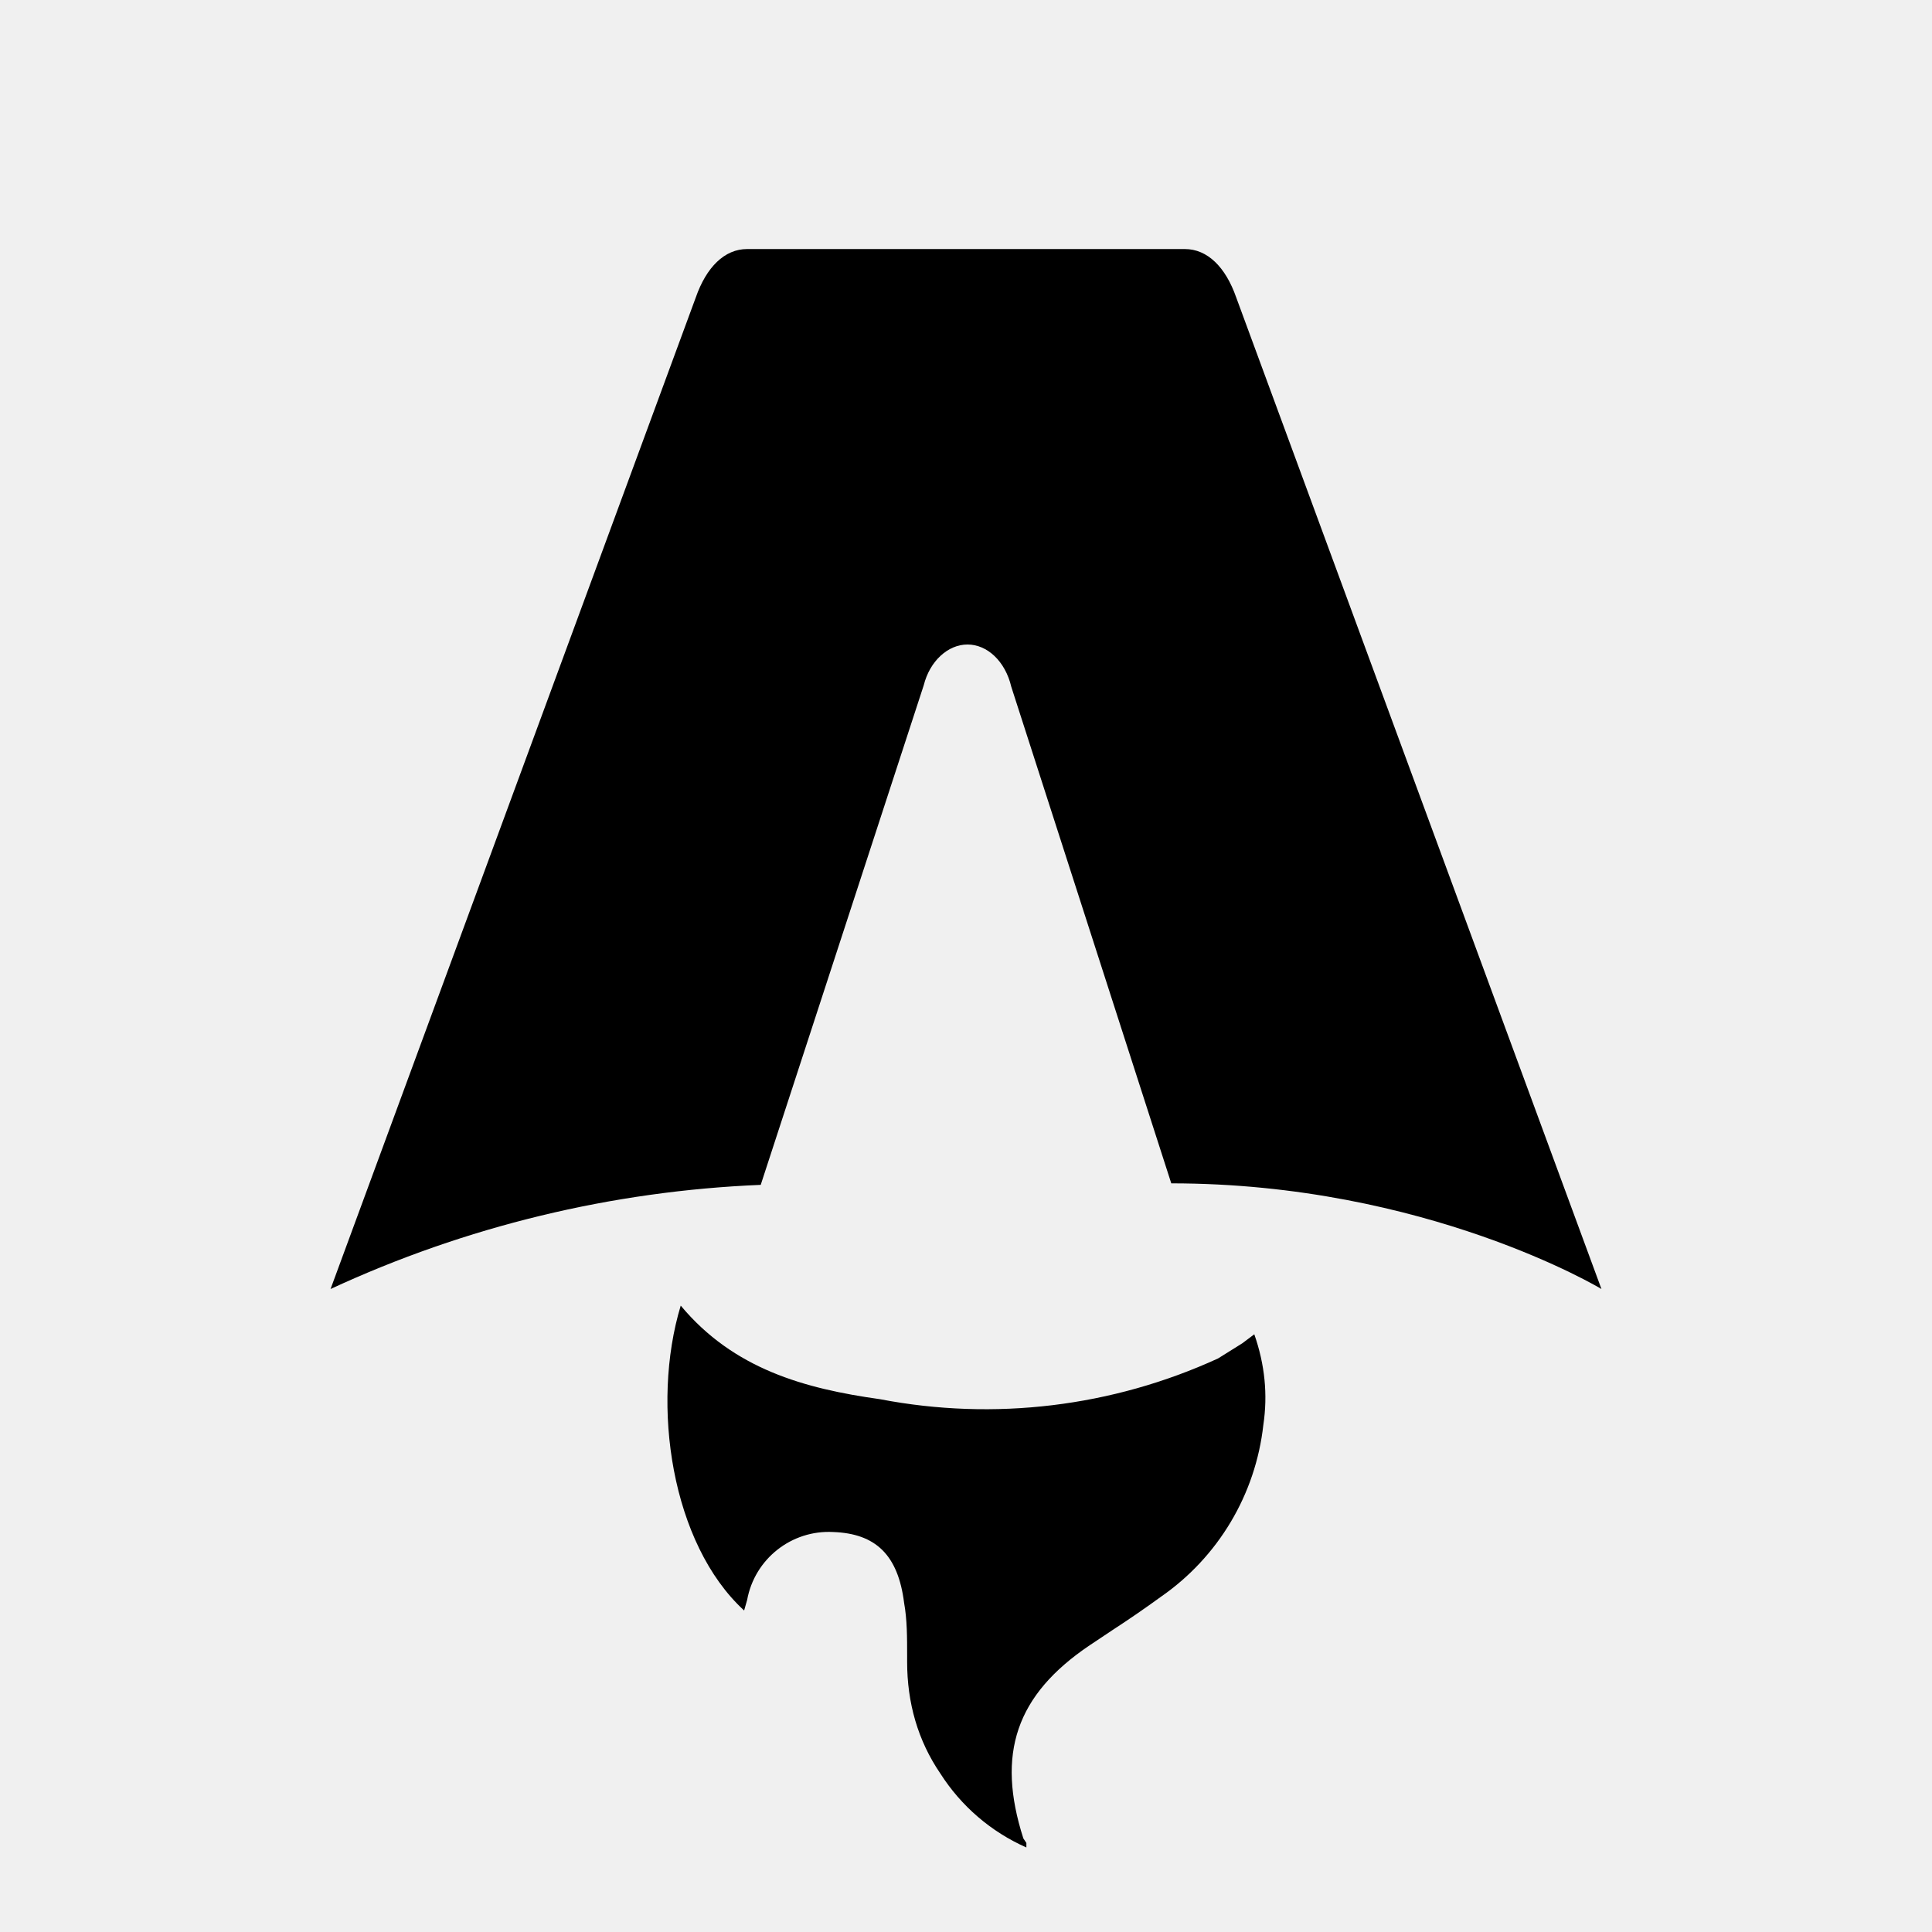
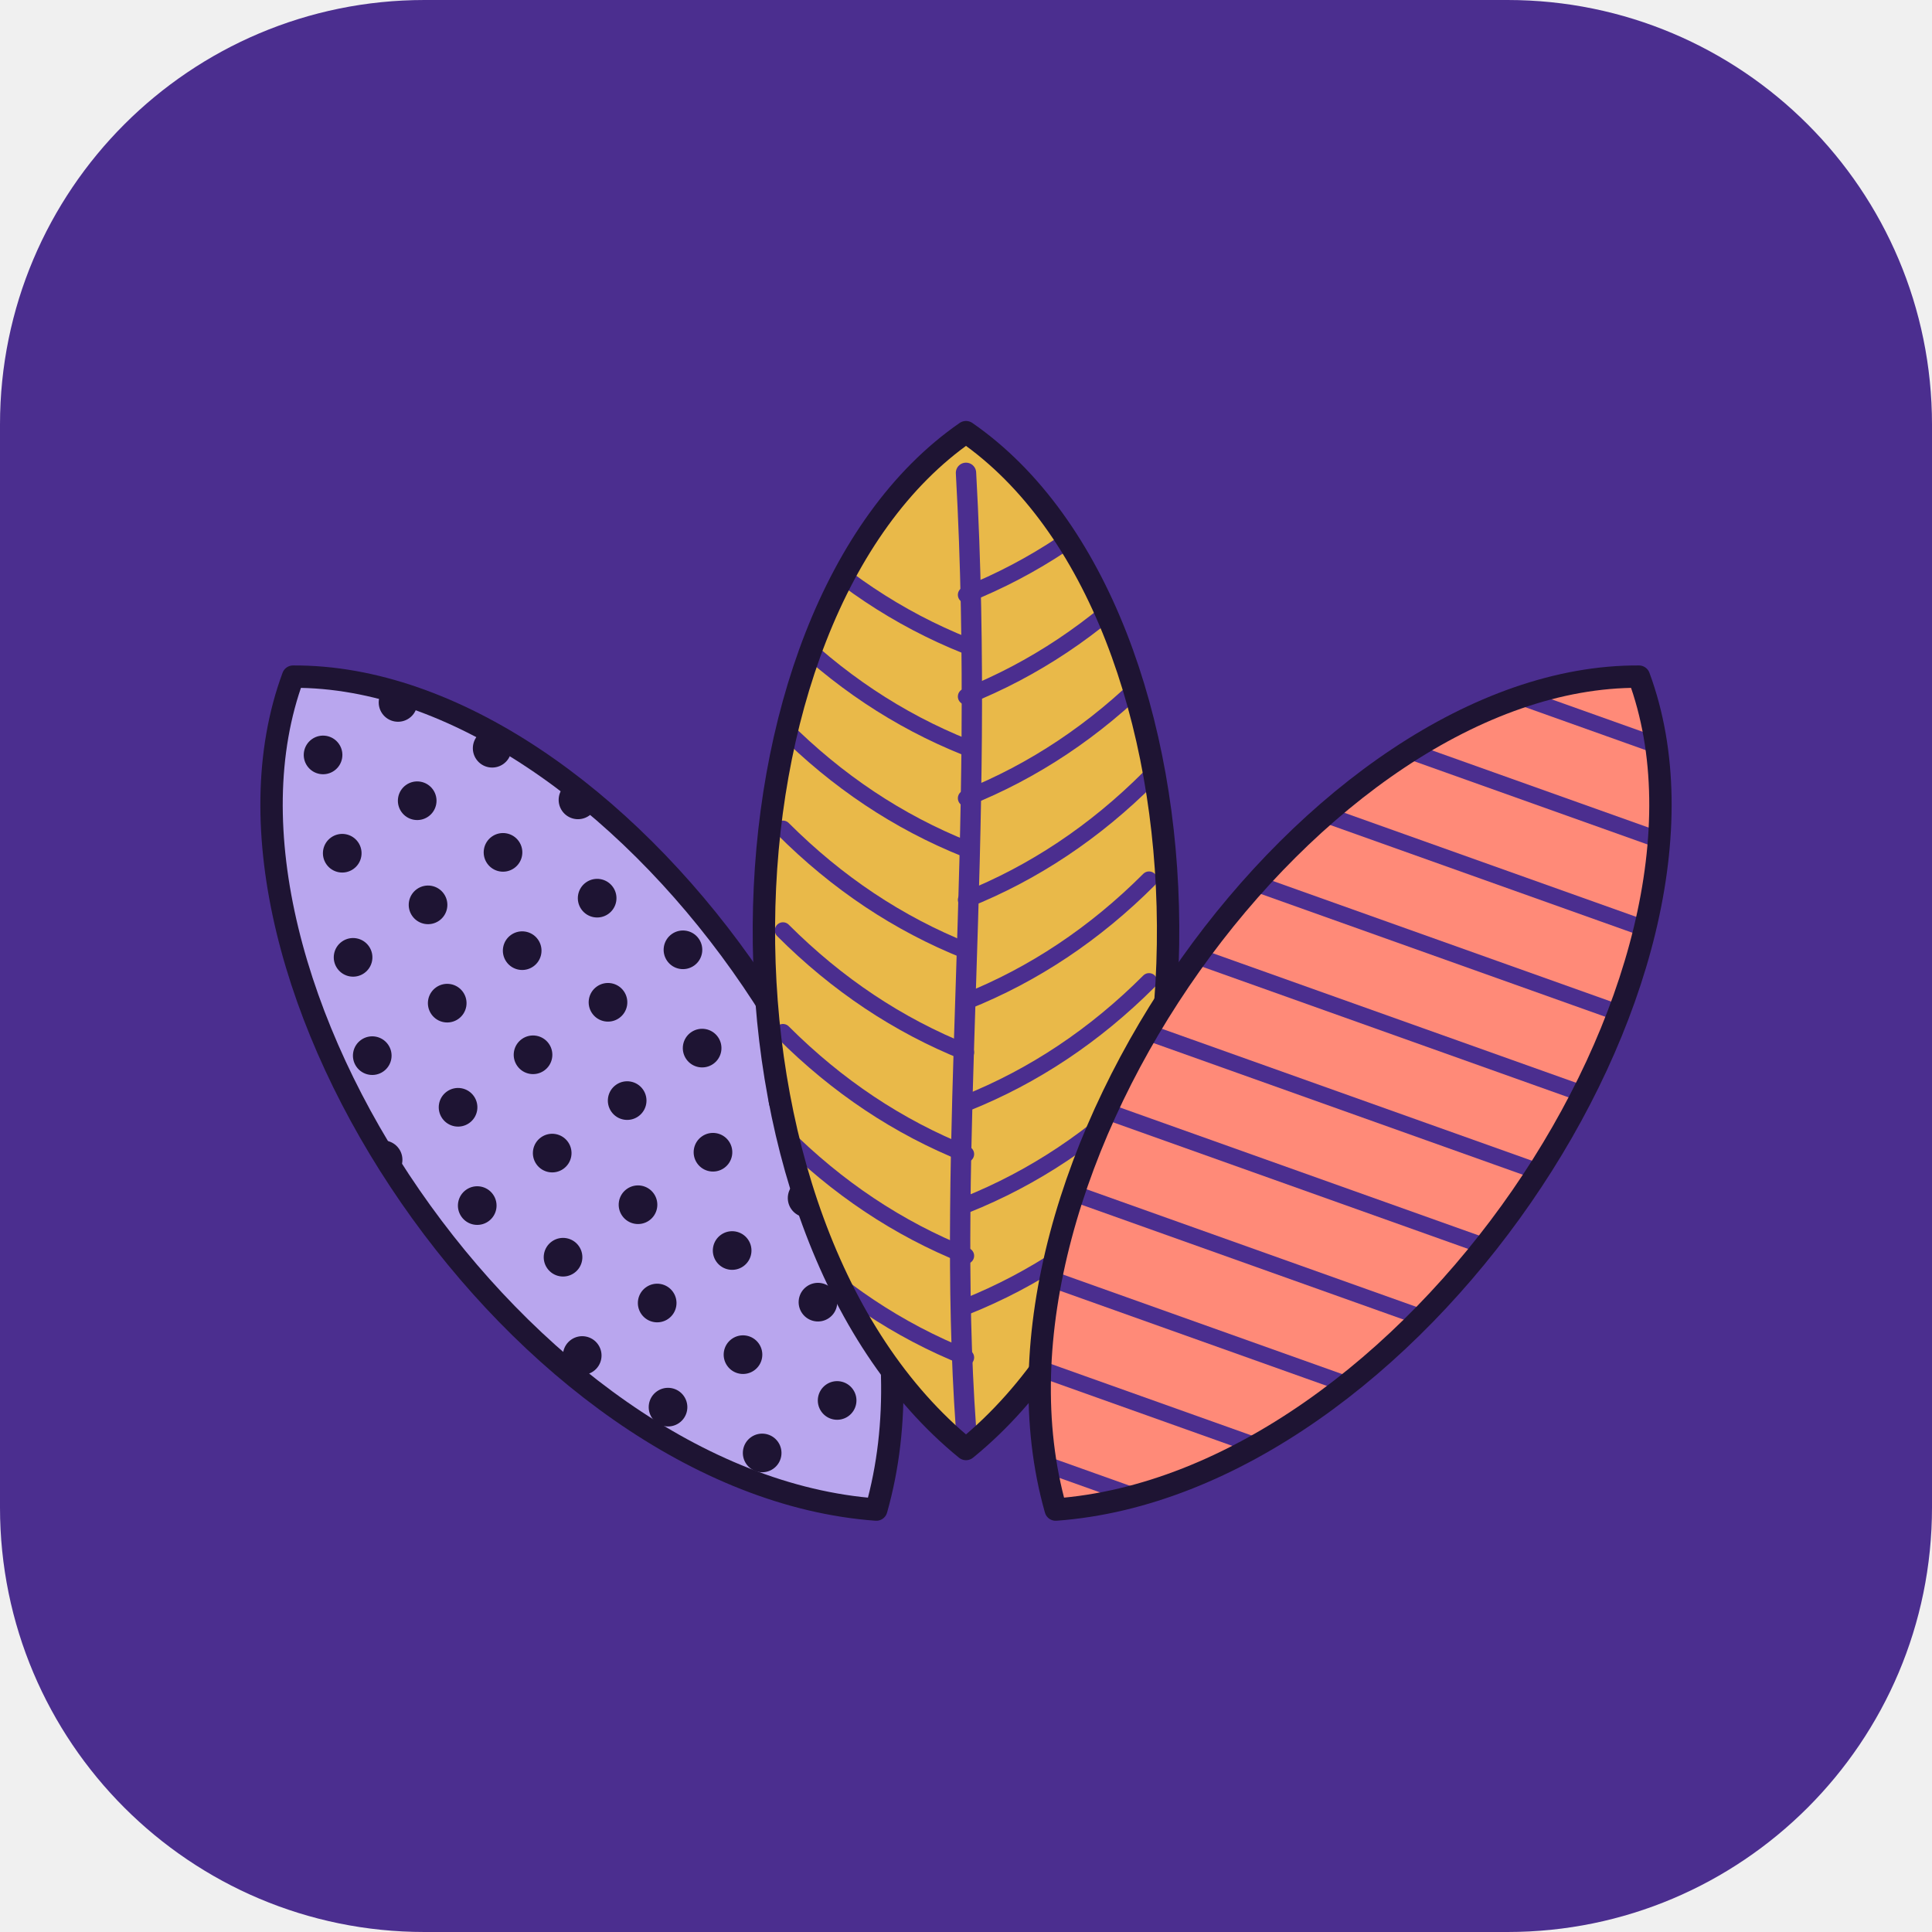
- <svg xmlns="http://www.w3.org/2000/svg" fill="none" viewBox="0 0 128 128">
-   <path d="M50.4 78.5a75.1 75.1 0 0 0-28.5 6.9l24.2-65.7c.7-2 1.9-3.2 3.4-3.2h29c1.5 0 2.7 1.2 3.4 3.2l24.2 65.7s-11.6-7-28.5-7L67 45.5c-.4-1.7-1.6-2.8-2.9-2.8-1.3 0-2.5 1.1-2.9 2.7L50.4 78.5Zm-1.1 28.2Zm-4.2-20.2c-2 6.6-.6 15.8 4.2 20.2a17.5 17.5 0 0 1 .2-.7 5.5 5.5 0 0 1 5.7-4.5c2.8.1 4.3 1.5 4.7 4.7.2 1.1.2 2.3.2 3.5v.4c0 2.7.7 5.2 2.2 7.4a13 13 0 0 0 5.7 4.9v-.3l-.2-.3c-1.8-5.6-.5-9.5 4.4-12.8l1.5-1a73 73 0 0 0 3.2-2.2 16 16 0 0 0 6.8-11.4c.3-2 .1-4-.6-6l-.8.6-1.6 1a37 37 0 0 1-22.4 2.7c-5-.7-9.7-2-13.2-6.2Z" />
-   <style>
-         path { fill: #000; }
-         @media (prefers-color-scheme: dark) {
-             path { fill: #FFF; }
-         }
-     </style>
+ <svg xmlns="http://www.w3.org/2000/svg" viewBox="0 0 152 152">
+   <rect width="152" height="152" rx="33.4" fill="#4b2e8f" />
+   <g transform="translate(6 16)">
+     <g transform="translate(40,70) rotate(-35) scale(0.8)">
+       <g>
+         <clipPath id="cp0">
+           <path d="M0,-50 C 26,-32 27,28 0,50 C -27,28 -26,-32 0,-50 Z" />
+         </clipPath>
+         <path d="M0,-50 C 26,-32 27,28 0,50 C -27,28 -26,-32 0,-50 Z" fill="#B9A6EE" />
+         <g clip-path="url(#cp0)">
+           <circle cx="-20" cy="-42" r="1.9" fill="#1E1433" />
+           <circle cx="-11" cy="-42" r="1.9" fill="#1E1433" />
+           <circle cx="-2" cy="-42" r="1.9" fill="#1E1433" />
+           <circle cx="7" cy="-42" r="1.9" fill="#1E1433" />
+           <circle cx="16" cy="-42" r="1.9" fill="#1E1433" />
+           <circle cx="25" cy="-42" r="1.9" fill="#1E1433" />
+           <circle cx="-24" cy="-33" r="1.9" fill="#1E1433" />
+           <circle cx="-15" cy="-33" r="1.9" fill="#1E1433" />
+           <circle cx="-6" cy="-33" r="1.9" fill="#1E1433" />
+           <circle cx="3" cy="-33" r="1.9" fill="#1E1433" />
+           <circle cx="12" cy="-33" r="1.9" fill="#1E1433" />
+           <circle cx="21" cy="-33" r="1.9" fill="#1E1433" />
+           <circle cx="-20" cy="-24" r="1.9" fill="#1E1433" />
+           <circle cx="-11" cy="-24" r="1.9" fill="#1E1433" />
+           <circle cx="-2" cy="-24" r="1.9" fill="#1E1433" />
+           <circle cx="7" cy="-24" r="1.9" fill="#1E1433" />
+           <circle cx="16" cy="-24" r="1.9" fill="#1E1433" />
+           <circle cx="25" cy="-24" r="1.9" fill="#1E1433" />
+           <circle cx="-24" cy="-15" r="1.9" fill="#1E1433" />
+           <circle cx="-15" cy="-15" r="1.9" fill="#1E1433" />
+           <circle cx="-6" cy="-15" r="1.9" fill="#1E1433" />
+           <circle cx="3" cy="-15" r="1.9" fill="#1E1433" />
+           <circle cx="12" cy="-15" r="1.9" fill="#1E1433" />
+           <circle cx="21" cy="-15" r="1.9" fill="#1E1433" />
+           <circle cx="-20" cy="-6" r="1.9" fill="#1E1433" />
+           <circle cx="-11" cy="-6" r="1.9" fill="#1E1433" />
+           <circle cx="-2" cy="-6" r="1.9" fill="#1E1433" />
+           <circle cx="7" cy="-6" r="1.9" fill="#1E1433" />
+           <circle cx="16" cy="-6" r="1.9" fill="#1E1433" />
+           <circle cx="25" cy="-6" r="1.9" fill="#1E1433" />
+           <circle cx="-24" cy="3" r="1.9" fill="#1E1433" />
+           <circle cx="-15" cy="3" r="1.9" fill="#1E1433" />
+           <circle cx="-6" cy="3" r="1.9" fill="#1E1433" />
+           <circle cx="3" cy="3" r="1.9" fill="#1E1433" />
+           <circle cx="12" cy="3" r="1.9" fill="#1E1433" />
+           <circle cx="21" cy="3" r="1.9" fill="#1E1433" />
+           <circle cx="-20" cy="12" r="1.9" fill="#1E1433" />
+           <circle cx="-11" cy="12" r="1.9" fill="#1E1433" />
+           <circle cx="-2" cy="12" r="1.9" fill="#1E1433" />
+           <circle cx="7" cy="12" r="1.9" fill="#1E1433" />
+           <circle cx="16" cy="12" r="1.9" fill="#1E1433" />
+           <circle cx="25" cy="12" r="1.9" fill="#1E1433" />
+           <circle cx="-24" cy="21" r="1.9" fill="#1E1433" />
+           <circle cx="-15" cy="21" r="1.9" fill="#1E1433" />
+           <circle cx="-6" cy="21" r="1.9" fill="#1E1433" />
+           <circle cx="3" cy="21" r="1.9" fill="#1E1433" />
+           <circle cx="12" cy="21" r="1.9" fill="#1E1433" />
+           <circle cx="21" cy="21" r="1.9" fill="#1E1433" />
+           <circle cx="-20" cy="30" r="1.9" fill="#1E1433" />
+           <circle cx="-11" cy="30" r="1.9" fill="#1E1433" />
+           <circle cx="-2" cy="30" r="1.9" fill="#1E1433" />
+           <circle cx="7" cy="30" r="1.9" fill="#1E1433" />
+           <circle cx="16" cy="30" r="1.9" fill="#1E1433" />
+           <circle cx="25" cy="30" r="1.9" fill="#1E1433" />
+           <circle cx="-24" cy="39" r="1.9" fill="#1E1433" />
+           <circle cx="-15" cy="39" r="1.9" fill="#1E1433" />
+           <circle cx="-6" cy="39" r="1.9" fill="#1E1433" />
+           <circle cx="3" cy="39" r="1.9" fill="#1E1433" />
+           <circle cx="12" cy="39" r="1.9" fill="#1E1433" />
+           <circle cx="21" cy="39" r="1.9" fill="#1E1433" />
+         </g>
+         <path d="M0,-50 C 26,-32 27,28 0,50 C -27,28 -26,-32 0,-50 Z" fill="none" stroke="#1E1433" stroke-width="2.2" stroke-linejoin="round" />
+       </g>
+     </g>
+     <g transform="translate(70,58) rotate(0) scale(0.8)">
+       <g>
+         <clipPath id="cp1">
+           <path d="M0,-50 C 26,-32 27,28 0,50 C -27,28 -26,-32 0,-50 Z" />
+         </clipPath>
+         <path d="M0,-50 C 26,-32 27,28 0,50 C -27,28 -26,-32 0,-50 Z" fill="#E9B949" />
+         <g clip-path="url(#cp1)">
+           <path d="M0,-46 C 2,-10 -2,20 0,48" fill="none" stroke="#4B2E8F" stroke-width="2.0" stroke-linecap="round" />
+           <path d="M0,-34 q 10,-4 18,-12" fill="none" stroke="#4B2E8F" stroke-width="1.6" stroke-linecap="round" />
+           <path d="M0,-29 q -10,-4 -18,-12" fill="none" stroke="#4B2E8F" stroke-width="1.6" stroke-linecap="round" />
+           <path d="M0,-24 q 10,-4 18,-12" fill="none" stroke="#4B2E8F" stroke-width="1.6" stroke-linecap="round" />
+           <path d="M0,-19 q -10,-4 -18,-12" fill="none" stroke="#4B2E8F" stroke-width="1.6" stroke-linecap="round" />
+           <path d="M0,-14 q 10,-4 18,-12" fill="none" stroke="#4B2E8F" stroke-width="1.6" stroke-linecap="round" />
+           <path d="M0,-9 q -10,-4 -18,-12" fill="none" stroke="#4B2E8F" stroke-width="1.6" stroke-linecap="round" />
+           <path d="M0,-4 q 10,-4 18,-12" fill="none" stroke="#4B2E8F" stroke-width="1.6" stroke-linecap="round" />
+           <path d="M0,1 q -10,-4 -18,-12" fill="none" stroke="#4B2E8F" stroke-width="1.6" stroke-linecap="round" />
+           <path d="M0,6 q 10,-4 18,-12" fill="none" stroke="#4B2E8F" stroke-width="1.6" stroke-linecap="round" />
+           <path d="M0,11 q -10,-4 -18,-12" fill="none" stroke="#4B2E8F" stroke-width="1.6" stroke-linecap="round" />
+           <path d="M0,16 q 10,-4 18,-12" fill="none" stroke="#4B2E8F" stroke-width="1.6" stroke-linecap="round" />
+           <path d="M0,21 q -10,-4 -18,-12" fill="none" stroke="#4B2E8F" stroke-width="1.6" stroke-linecap="round" />
+           <path d="M0,26 q 10,-4 18,-12" fill="none" stroke="#4B2E8F" stroke-width="1.6" stroke-linecap="round" />
+           <path d="M0,31 q -10,-4 -18,-12" fill="none" stroke="#4B2E8F" stroke-width="1.6" stroke-linecap="round" />
+           <path d="M0,36 q 10,-4 18,-12" fill="none" stroke="#4B2E8F" stroke-width="1.6" stroke-linecap="round" />
+           <path d="M0,41 q -10,-4 -18,-12" fill="none" stroke="#4B2E8F" stroke-width="1.6" stroke-linecap="round" />
+         </g>
+         <path d="M0,-50 C 26,-32 27,28 0,50 C -27,28 -26,-32 0,-50 Z" fill="none" stroke="#1E1433" stroke-width="2.2" stroke-linejoin="round" />
+       </g>
+     </g>
+     <g transform="translate(100,70) rotate(35) scale(0.8)">
+       <g>
+         <clipPath id="cp2">
+           <path d="M0,-50 C 26,-32 27,28 0,50 C -27,28 -26,-32 0,-50 Z" />
+         </clipPath>
+         <path d="M0,-50 C 26,-32 27,28 0,50 C -27,28 -26,-32 0,-50 Z" fill="#FF8A78" />
+         <g clip-path="url(#cp2)">
+           <line x1="-40" y1="-60" x2="40" y2="-82" stroke="#4B2E8F" stroke-width="1.6" stroke-linecap="round" />
+           <line x1="-40" y1="-51" x2="40" y2="-73" stroke="#4B2E8F" stroke-width="1.6" stroke-linecap="round" />
+           <line x1="-40" y1="-42" x2="40" y2="-64" stroke="#4B2E8F" stroke-width="1.6" stroke-linecap="round" />
+           <line x1="-40" y1="-33" x2="40" y2="-55" stroke="#4B2E8F" stroke-width="1.6" stroke-linecap="round" />
+           <line x1="-40" y1="-24" x2="40" y2="-46" stroke="#4B2E8F" stroke-width="1.6" stroke-linecap="round" />
+           <line x1="-40" y1="-15" x2="40" y2="-37" stroke="#4B2E8F" stroke-width="1.6" stroke-linecap="round" />
+           <line x1="-40" y1="-6" x2="40" y2="-28" stroke="#4B2E8F" stroke-width="1.6" stroke-linecap="round" />
+           <line x1="-40" y1="3" x2="40" y2="-19" stroke="#4B2E8F" stroke-width="1.6" stroke-linecap="round" />
+           <line x1="-40" y1="12" x2="40" y2="-10" stroke="#4B2E8F" stroke-width="1.6" stroke-linecap="round" />
+           <line x1="-40" y1="21" x2="40" y2="-1" stroke="#4B2E8F" stroke-width="1.6" stroke-linecap="round" />
+           <line x1="-40" y1="30" x2="40" y2="8" stroke="#4B2E8F" stroke-width="1.6" stroke-linecap="round" />
+           <line x1="-40" y1="39" x2="40" y2="17" stroke="#4B2E8F" stroke-width="1.6" stroke-linecap="round" />
+           <line x1="-40" y1="48" x2="40" y2="26" stroke="#4B2E8F" stroke-width="1.6" stroke-linecap="round" />
+           <line x1="-40" y1="57" x2="40" y2="35" stroke="#4B2E8F" stroke-width="1.6" stroke-linecap="round" />
+         </g>
+         <path d="M0,-50 C 26,-32 27,28 0,50 C -27,28 -26,-32 0,-50 Z" fill="none" stroke="#1E1433" stroke-width="2.2" stroke-linejoin="round" />
+       </g>
+     </g>
+   </g>
</svg>
